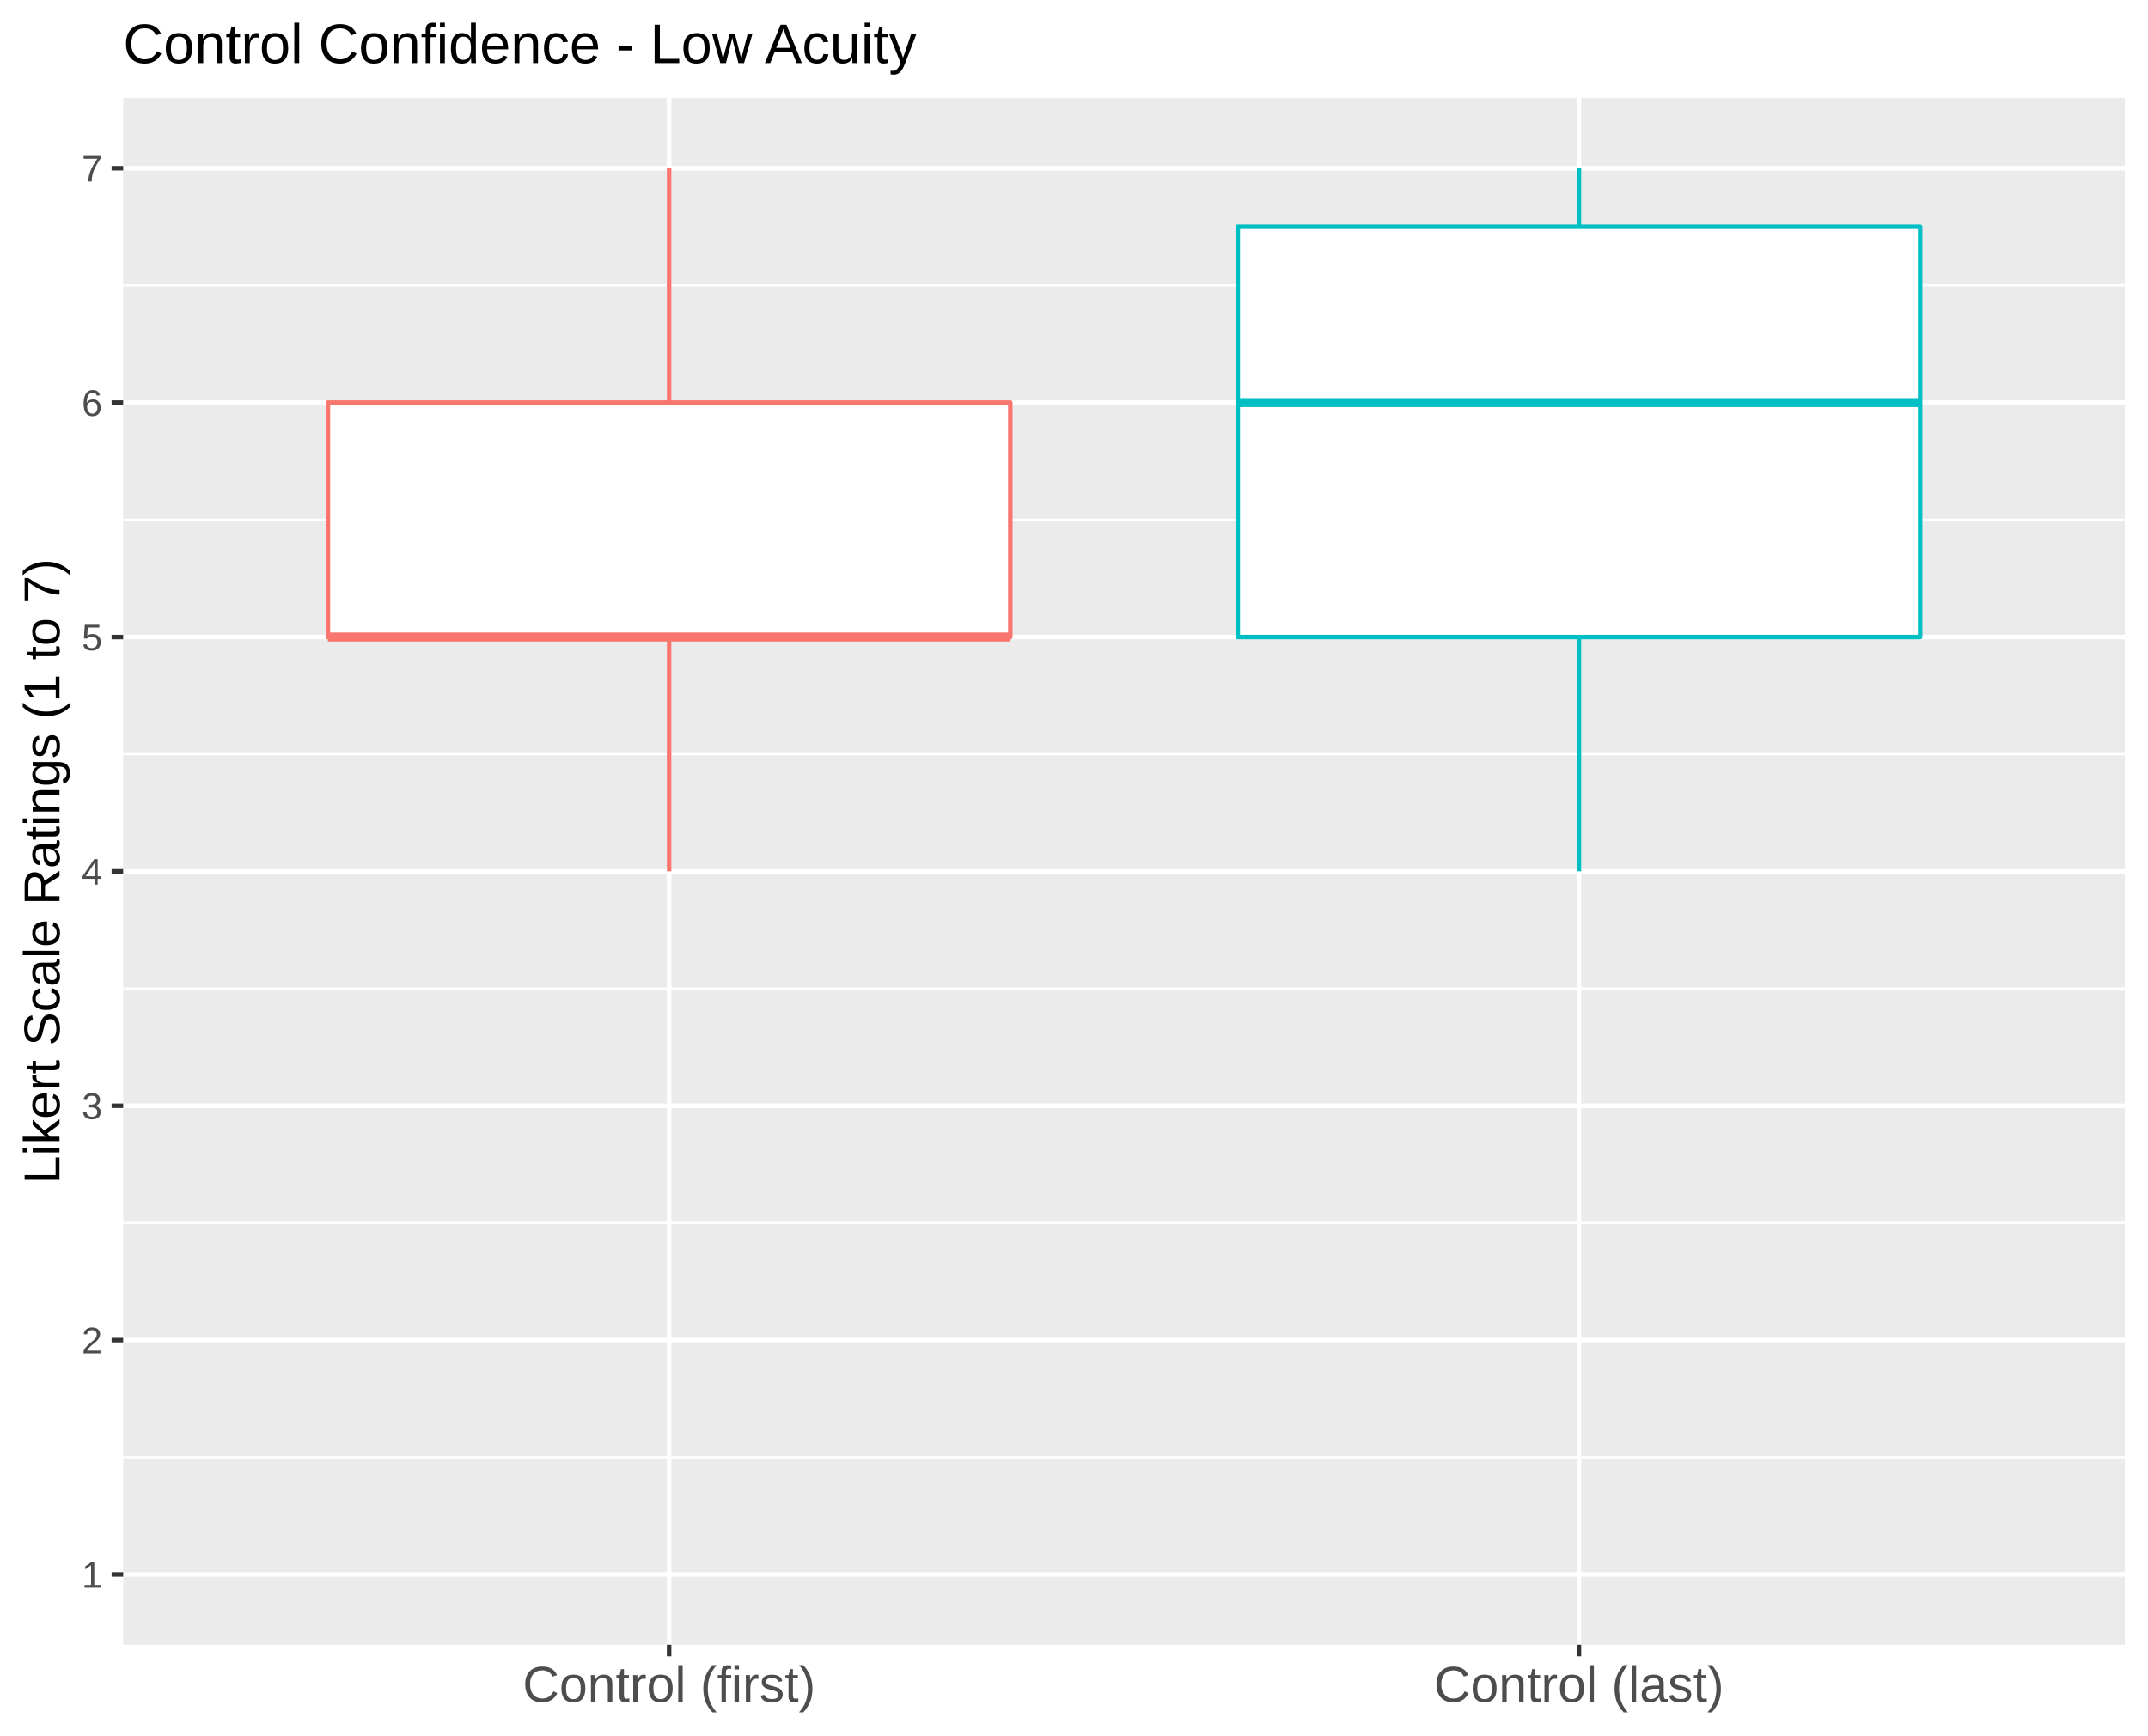
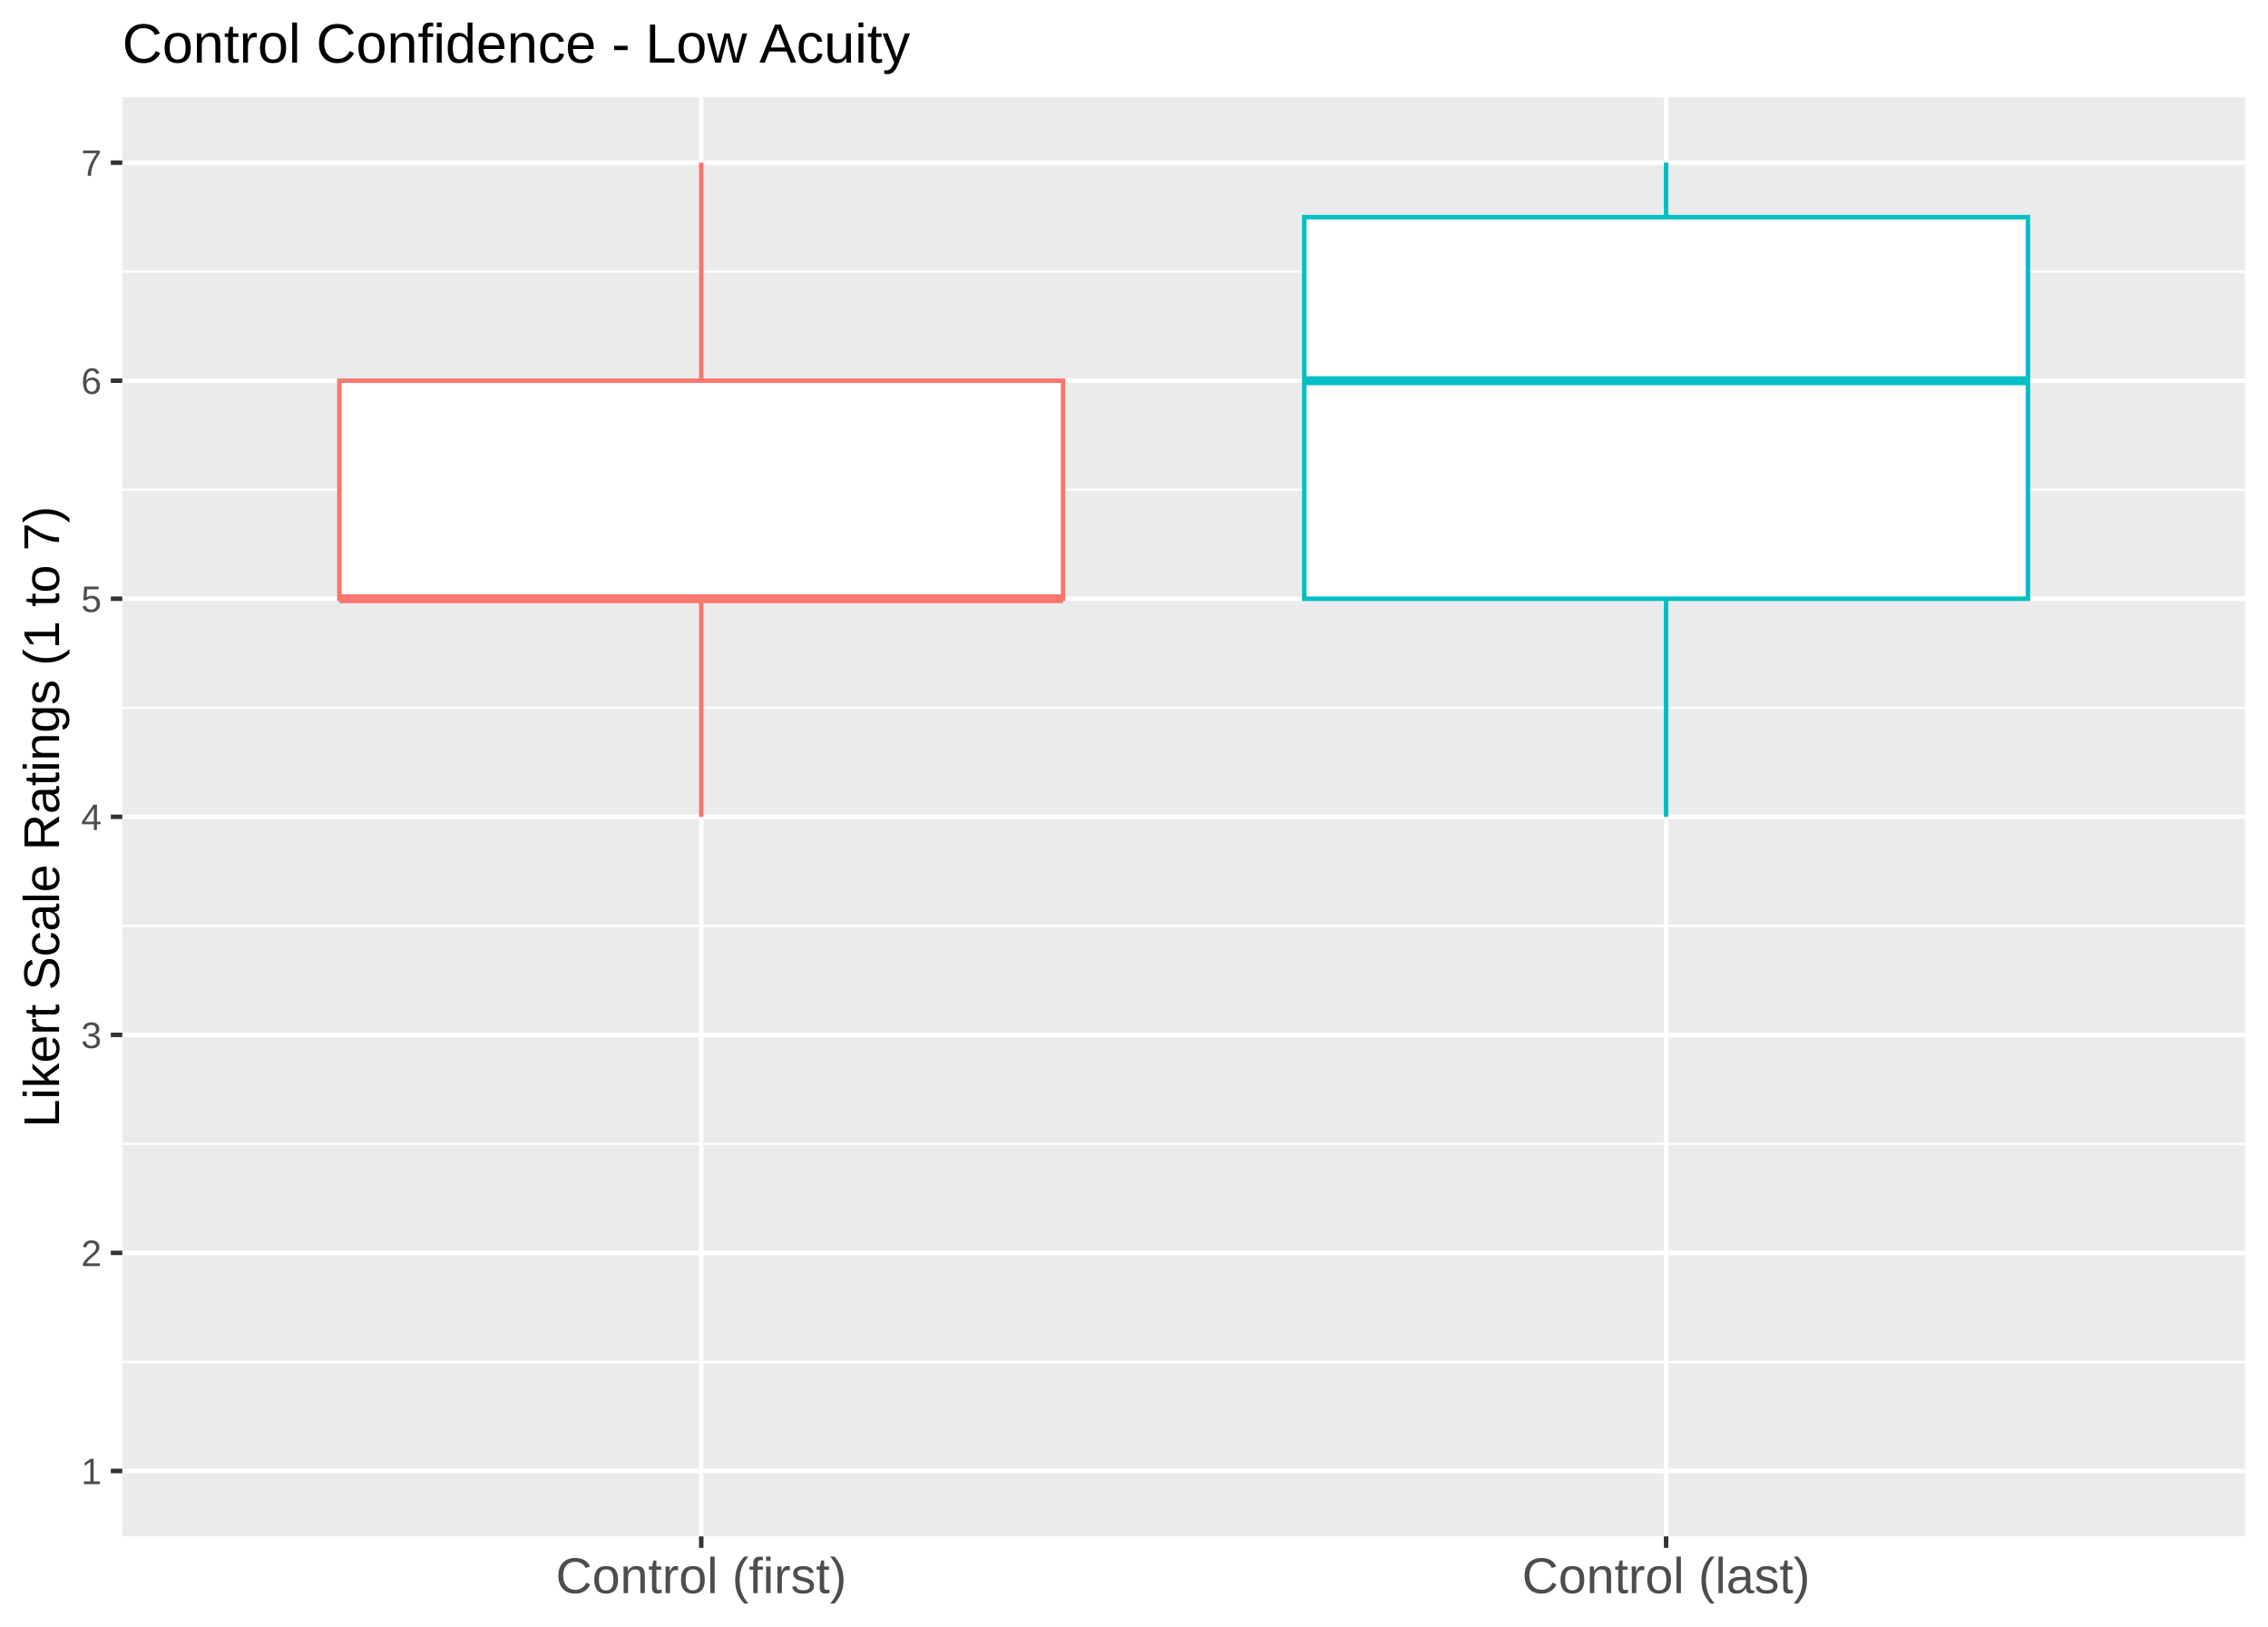
- <svg xmlns="http://www.w3.org/2000/svg" class="svglite" width="508.50pt" height="411.00pt" viewBox="0 0 508.50 411.00">
+ <svg xmlns="http://www.w3.org/2000/svg" class="svglite" width="540.75pt" height="387.75pt" viewBox="0 0 540.75 387.75">
  <defs>
    <style type="text/css">
    .svglite line, .svglite polyline, .svglite polygon, .svglite path, .svglite rect, .svglite circle {
      fill: none;
      stroke: #000000;
      stroke-linecap: round;
      stroke-linejoin: round;
      stroke-miterlimit: 10.00;
    }
    .svglite text {
      white-space: pre;
    }
  </style>
  </defs>
  <rect width="100%" height="100%" style="stroke: none; fill: #FFFFFF;" />
  <defs>
-     <clipPath id="cpMC4wMHw1MDguNTB8MC4wMHw0MTEuMDA=">
-       <rect x="0.00" y="0.00" width="508.50" height="411.00" />
+     <clipPath id="cpMC4wMHw1NDAuNzV8MC4wMHwzODcuNzU=">
+       <rect x="0.00" y="0.00" width="540.75" height="387.75" />
    </clipPath>
  </defs>
-   <g clip-path="url(#cpMC4wMHw1MDguNTB8MC4wMHw0MTEuMDA=)">
-     <rect x="0.00" y="0.00" width="508.50" height="411.00" style="stroke-width: 1.07; stroke: #FFFFFF; fill: #FFFFFF;" />
+   <g clip-path="url(#cpMC4wMHw1NDAuNzV8MC4wMHwzODcuNzU=)">
+     <rect x="0.00" y="0.00" width="540.75" height="387.75" style="stroke-width: 1.07; stroke: #FFFFFF; fill: #FFFFFF;" />
  </g>
  <defs>
-     <clipPath id="cpMjkuMTZ8NTAzLjAyfDIzLjE4fDM4OS40Nw==">
-       <rect x="29.16" y="23.18" width="473.86" height="366.29" />
+     <clipPath id="cpMjkuMTZ8NTM1LjI3fDIzLjE4fDM2Ni4yMg==">
+       <rect x="29.16" y="23.18" width="506.11" height="343.04" />
    </clipPath>
  </defs>
-   <g clip-path="url(#cpMjkuMTZ8NTAzLjAyfDIzLjE4fDM4OS40Nw==)">
-     <rect x="29.16" y="23.18" width="473.86" height="366.29" style="stroke-width: 1.07; stroke: none; fill: #EBEBEB;" />
-     <polyline points="29.16,345.07 503.02,345.07 " style="stroke-width: 0.53; stroke: #FFFFFF; stroke-linecap: butt;" />
-     <polyline points="29.16,289.57 503.02,289.57 " style="stroke-width: 0.53; stroke: #FFFFFF; stroke-linecap: butt;" />
-     <polyline points="29.16,234.07 503.02,234.07 " style="stroke-width: 0.53; stroke: #FFFFFF; stroke-linecap: butt;" />
-     <polyline points="29.16,178.58 503.02,178.58 " style="stroke-width: 0.53; stroke: #FFFFFF; stroke-linecap: butt;" />
-     <polyline points="29.16,123.08 503.02,123.08 " style="stroke-width: 0.53; stroke: #FFFFFF; stroke-linecap: butt;" />
-     <polyline points="29.16,67.58 503.02,67.58 " style="stroke-width: 0.53; stroke: #FFFFFF; stroke-linecap: butt;" />
-     <polyline points="29.16,372.82 503.02,372.82 " style="stroke-width: 1.07; stroke: #FFFFFF; stroke-linecap: butt;" />
-     <polyline points="29.16,317.32 503.02,317.32 " style="stroke-width: 1.07; stroke: #FFFFFF; stroke-linecap: butt;" />
-     <polyline points="29.16,261.82 503.02,261.82 " style="stroke-width: 1.07; stroke: #FFFFFF; stroke-linecap: butt;" />
-     <polyline points="29.16,206.32 503.02,206.32 " style="stroke-width: 1.07; stroke: #FFFFFF; stroke-linecap: butt;" />
-     <polyline points="29.16,150.83 503.02,150.83 " style="stroke-width: 1.07; stroke: #FFFFFF; stroke-linecap: butt;" />
-     <polyline points="29.16,95.33 503.02,95.33 " style="stroke-width: 1.07; stroke: #FFFFFF; stroke-linecap: butt;" />
-     <polyline points="29.16,39.83 503.02,39.83 " style="stroke-width: 1.07; stroke: #FFFFFF; stroke-linecap: butt;" />
-     <polyline points="158.40,389.47 158.40,23.18 " style="stroke-width: 1.07; stroke: #FFFFFF; stroke-linecap: butt;" />
-     <polyline points="373.79,389.47 373.79,23.18 " style="stroke-width: 1.07; stroke: #FFFFFF; stroke-linecap: butt;" />
-     <line x1="158.40" y1="95.33" x2="158.40" y2="39.83" style="stroke-width: 1.07; stroke: #F8766D; stroke-linecap: butt;" />
-     <line x1="158.40" y1="150.83" x2="158.40" y2="206.32" style="stroke-width: 1.07; stroke: #F8766D; stroke-linecap: butt;" />
-     <polygon points="77.63,95.33 77.63,150.83 239.17,150.83 239.17,95.33 77.63,95.33 " style="stroke-width: 1.07; stroke: #F8766D; fill: #FFFFFF;" />
-     <line x1="77.63" y1="150.83" x2="239.17" y2="150.83" style="stroke-width: 2.13; stroke: #F8766D; stroke-linecap: butt;" />
-     <line x1="373.79" y1="53.70" x2="373.79" y2="39.83" style="stroke-width: 1.07; stroke: #00BFC4; stroke-linecap: butt;" />
-     <line x1="373.79" y1="150.83" x2="373.79" y2="206.32" style="stroke-width: 1.07; stroke: #00BFC4; stroke-linecap: butt;" />
-     <polygon points="293.02,53.70 293.02,150.83 454.56,150.83 454.56,53.70 293.02,53.70 " style="stroke-width: 1.07; stroke: #00BFC4; fill: #FFFFFF;" />
-     <line x1="293.02" y1="95.33" x2="454.56" y2="95.33" style="stroke-width: 2.13; stroke: #00BFC4; stroke-linecap: butt;" />
+   <g clip-path="url(#cpMjkuMTZ8NTM1LjI3fDIzLjE4fDM2Ni4yMg==)">
+     <rect x="29.16" y="23.18" width="506.11" height="343.04" style="stroke-width: 1.07; stroke: none; fill: #EBEBEB;" />
+     <polyline points="29.16,324.64 535.27,324.64 " style="stroke-width: 0.53; stroke: #FFFFFF; stroke-linecap: butt;" />
+     <polyline points="29.16,272.66 535.27,272.66 " style="stroke-width: 0.53; stroke: #FFFFFF; stroke-linecap: butt;" />
+     <polyline points="29.16,220.69 535.27,220.69 " style="stroke-width: 0.53; stroke: #FFFFFF; stroke-linecap: butt;" />
+     <polyline points="29.16,168.71 535.27,168.71 " style="stroke-width: 0.53; stroke: #FFFFFF; stroke-linecap: butt;" />
+     <polyline points="29.16,116.74 535.27,116.74 " style="stroke-width: 0.53; stroke: #FFFFFF; stroke-linecap: butt;" />
+     <polyline points="29.16,64.76 535.27,64.76 " style="stroke-width: 0.53; stroke: #FFFFFF; stroke-linecap: butt;" />
+     <polyline points="29.16,350.63 535.27,350.63 " style="stroke-width: 1.07; stroke: #FFFFFF; stroke-linecap: butt;" />
+     <polyline points="29.16,298.65 535.27,298.65 " style="stroke-width: 1.07; stroke: #FFFFFF; stroke-linecap: butt;" />
+     <polyline points="29.16,246.68 535.27,246.68 " style="stroke-width: 1.07; stroke: #FFFFFF; stroke-linecap: butt;" />
+     <polyline points="29.16,194.70 535.27,194.70 " style="stroke-width: 1.07; stroke: #FFFFFF; stroke-linecap: butt;" />
+     <polyline points="29.16,142.72 535.27,142.72 " style="stroke-width: 1.07; stroke: #FFFFFF; stroke-linecap: butt;" />
+     <polyline points="29.16,90.75 535.27,90.75 " style="stroke-width: 1.07; stroke: #FFFFFF; stroke-linecap: butt;" />
+     <polyline points="29.16,38.77 535.27,38.77 " style="stroke-width: 1.07; stroke: #FFFFFF; stroke-linecap: butt;" />
+     <polyline points="167.19,366.22 167.19,23.18 " style="stroke-width: 1.07; stroke: #FFFFFF; stroke-linecap: butt;" />
+     <polyline points="397.24,366.22 397.24,23.18 " style="stroke-width: 1.07; stroke: #FFFFFF; stroke-linecap: butt;" />
+     <line x1="167.19" y1="90.75" x2="167.19" y2="38.77" style="stroke-width: 1.07; stroke: #F8766D; stroke-linecap: butt;" />
+     <line x1="167.19" y1="142.72" x2="167.19" y2="194.70" style="stroke-width: 1.07; stroke: #F8766D; stroke-linecap: butt;" />
+     <polygon points="80.92,90.75 80.92,142.72 253.46,142.72 253.46,90.75 80.92,90.75 " style="stroke-width: 1.07; stroke: #F8766D; stroke-linecap: butt; stroke-linejoin: miter; fill: #FFFFFF;" />
+     <line x1="80.92" y1="142.72" x2="253.46" y2="142.72" style="stroke-width: 2.13; stroke: #F8766D; stroke-linecap: butt; stroke-linejoin: miter;" />
+     <line x1="397.24" y1="51.76" x2="397.24" y2="38.77" style="stroke-width: 1.07; stroke: #00BFC4; stroke-linecap: butt;" />
+     <line x1="397.24" y1="142.72" x2="397.24" y2="194.70" style="stroke-width: 1.07; stroke: #00BFC4; stroke-linecap: butt;" />
+     <polygon points="310.97,51.76 310.97,142.72 483.51,142.72 483.51,51.76 310.97,51.76 " style="stroke-width: 1.07; stroke: #00BFC4; stroke-linecap: butt; stroke-linejoin: miter; fill: #FFFFFF;" />
+     <line x1="310.97" y1="90.75" x2="483.51" y2="90.75" style="stroke-width: 2.13; stroke: #00BFC4; stroke-linecap: butt; stroke-linejoin: miter;" />
  </g>
-   <g clip-path="url(#cpMC4wMHw1MDguNTB8MC4wMHw0MTEuMDA=)">
-     <text x="24.23" y="375.97" text-anchor="end" style="font-size: 8.80px;fill: #4D4D4D; font-family: &quot;Arial&quot;;" textLength="4.90px" lengthAdjust="spacingAndGlyphs">1</text>
-     <text x="24.23" y="320.47" text-anchor="end" style="font-size: 8.80px;fill: #4D4D4D; font-family: &quot;Arial&quot;;" textLength="4.90px" lengthAdjust="spacingAndGlyphs">2</text>
-     <text x="24.23" y="264.97" text-anchor="end" style="font-size: 8.80px;fill: #4D4D4D; font-family: &quot;Arial&quot;;" textLength="4.90px" lengthAdjust="spacingAndGlyphs">3</text>
-     <text x="24.23" y="209.47" text-anchor="end" style="font-size: 8.80px;fill: #4D4D4D; font-family: &quot;Arial&quot;;" textLength="4.90px" lengthAdjust="spacingAndGlyphs">4</text>
-     <text x="24.23" y="153.98" text-anchor="end" style="font-size: 8.80px;fill: #4D4D4D; font-family: &quot;Arial&quot;;" textLength="4.90px" lengthAdjust="spacingAndGlyphs">5</text>
-     <text x="24.23" y="98.48" text-anchor="end" style="font-size: 8.80px;fill: #4D4D4D; font-family: &quot;Arial&quot;;" textLength="4.90px" lengthAdjust="spacingAndGlyphs">6</text>
-     <text x="24.23" y="42.98" text-anchor="end" style="font-size: 8.80px;fill: #4D4D4D; font-family: &quot;Arial&quot;;" textLength="4.90px" lengthAdjust="spacingAndGlyphs">7</text>
-     <polyline points="26.42,372.82 29.16,372.82 " style="stroke-width: 1.07; stroke: #333333; stroke-linecap: butt;" />
-     <polyline points="26.42,317.32 29.16,317.32 " style="stroke-width: 1.07; stroke: #333333; stroke-linecap: butt;" />
-     <polyline points="26.42,261.82 29.16,261.82 " style="stroke-width: 1.07; stroke: #333333; stroke-linecap: butt;" />
-     <polyline points="26.42,206.32 29.16,206.32 " style="stroke-width: 1.07; stroke: #333333; stroke-linecap: butt;" />
-     <polyline points="26.42,150.83 29.16,150.83 " style="stroke-width: 1.07; stroke: #333333; stroke-linecap: butt;" />
-     <polyline points="26.42,95.33 29.16,95.33 " style="stroke-width: 1.07; stroke: #333333; stroke-linecap: butt;" />
-     <polyline points="26.42,39.83 29.16,39.83 " style="stroke-width: 1.07; stroke: #333333; stroke-linecap: butt;" />
-     <polyline points="158.40,392.21 158.40,389.47 " style="stroke-width: 1.07; stroke: #333333; stroke-linecap: butt;" />
-     <polyline points="373.79,392.21 373.79,389.47 " style="stroke-width: 1.07; stroke: #333333; stroke-linecap: butt;" />
-     <text x="158.40" y="403.00" text-anchor="middle" style="font-size: 12.00px;fill: #4D4D4D; font-family: &quot;Arial&quot;;" textLength="69.34px" lengthAdjust="spacingAndGlyphs">Control (first)</text>
-     <text x="373.79" y="403.00" text-anchor="middle" style="font-size: 12.00px;fill: #4D4D4D; font-family: &quot;Arial&quot;;" textLength="68.69px" lengthAdjust="spacingAndGlyphs">Control (last)</text>
-     <text transform="translate(14.08,206.32) rotate(-90)" text-anchor="middle" style="font-size: 12.00px; font-family: &quot;Arial&quot;;" textLength="148.08px" lengthAdjust="spacingAndGlyphs">Likert Scale Ratings (1 to 7)</text>
+   <g clip-path="url(#cpMC4wMHw1NDAuNzV8MC4wMHwzODcuNzU=)">
+     <text x="24.23" y="353.78" text-anchor="end" style="font-size: 8.80px;fill: #4D4D4D; font-family: &quot;Arial&quot;;" textLength="4.90px" lengthAdjust="spacingAndGlyphs">1</text>
+     <text x="24.23" y="301.80" text-anchor="end" style="font-size: 8.80px;fill: #4D4D4D; font-family: &quot;Arial&quot;;" textLength="4.90px" lengthAdjust="spacingAndGlyphs">2</text>
+     <text x="24.23" y="249.83" text-anchor="end" style="font-size: 8.80px;fill: #4D4D4D; font-family: &quot;Arial&quot;;" textLength="4.90px" lengthAdjust="spacingAndGlyphs">3</text>
+     <text x="24.23" y="197.85" text-anchor="end" style="font-size: 8.80px;fill: #4D4D4D; font-family: &quot;Arial&quot;;" textLength="4.90px" lengthAdjust="spacingAndGlyphs">4</text>
+     <text x="24.23" y="145.87" text-anchor="end" style="font-size: 8.80px;fill: #4D4D4D; font-family: &quot;Arial&quot;;" textLength="4.90px" lengthAdjust="spacingAndGlyphs">5</text>
+     <text x="24.23" y="93.90" text-anchor="end" style="font-size: 8.80px;fill: #4D4D4D; font-family: &quot;Arial&quot;;" textLength="4.90px" lengthAdjust="spacingAndGlyphs">6</text>
+     <text x="24.23" y="41.92" text-anchor="end" style="font-size: 8.80px;fill: #4D4D4D; font-family: &quot;Arial&quot;;" textLength="4.90px" lengthAdjust="spacingAndGlyphs">7</text>
+     <polyline points="26.42,350.63 29.16,350.63 " style="stroke-width: 1.07; stroke: #333333; stroke-linecap: butt;" />
+     <polyline points="26.42,298.65 29.16,298.65 " style="stroke-width: 1.07; stroke: #333333; stroke-linecap: butt;" />
+     <polyline points="26.42,246.68 29.16,246.68 " style="stroke-width: 1.07; stroke: #333333; stroke-linecap: butt;" />
+     <polyline points="26.42,194.70 29.16,194.70 " style="stroke-width: 1.07; stroke: #333333; stroke-linecap: butt;" />
+     <polyline points="26.42,142.72 29.16,142.72 " style="stroke-width: 1.07; stroke: #333333; stroke-linecap: butt;" />
+     <polyline points="26.42,90.75 29.16,90.75 " style="stroke-width: 1.07; stroke: #333333; stroke-linecap: butt;" />
+     <polyline points="26.42,38.77 29.16,38.77 " style="stroke-width: 1.07; stroke: #333333; stroke-linecap: butt;" />
+     <polyline points="167.19,368.96 167.19,366.22 " style="stroke-width: 1.07; stroke: #333333; stroke-linecap: butt;" />
+     <polyline points="397.24,368.96 397.24,366.22 " style="stroke-width: 1.07; stroke: #333333; stroke-linecap: butt;" />
+     <text x="167.19" y="379.75" text-anchor="middle" style="font-size: 12.00px;fill: #4D4D4D; font-family: &quot;Arial&quot;;" textLength="69.34px" lengthAdjust="spacingAndGlyphs">Control (first)</text>
+     <text x="397.24" y="379.75" text-anchor="middle" style="font-size: 12.00px;fill: #4D4D4D; font-family: &quot;Arial&quot;;" textLength="68.69px" lengthAdjust="spacingAndGlyphs">Control (last)</text>
+     <text transform="translate(14.08,194.70) rotate(-90)" text-anchor="middle" style="font-size: 12.00px; font-family: &quot;Arial&quot;;" textLength="148.08px" lengthAdjust="spacingAndGlyphs">Likert Scale Ratings (1 to 7)</text>
    <text x="29.16" y="14.93" style="font-size: 13.20px; font-family: &quot;Arial&quot;;" textLength="187.70px" lengthAdjust="spacingAndGlyphs">Control Confidence - Low Acuity</text>
  </g>
</svg>
